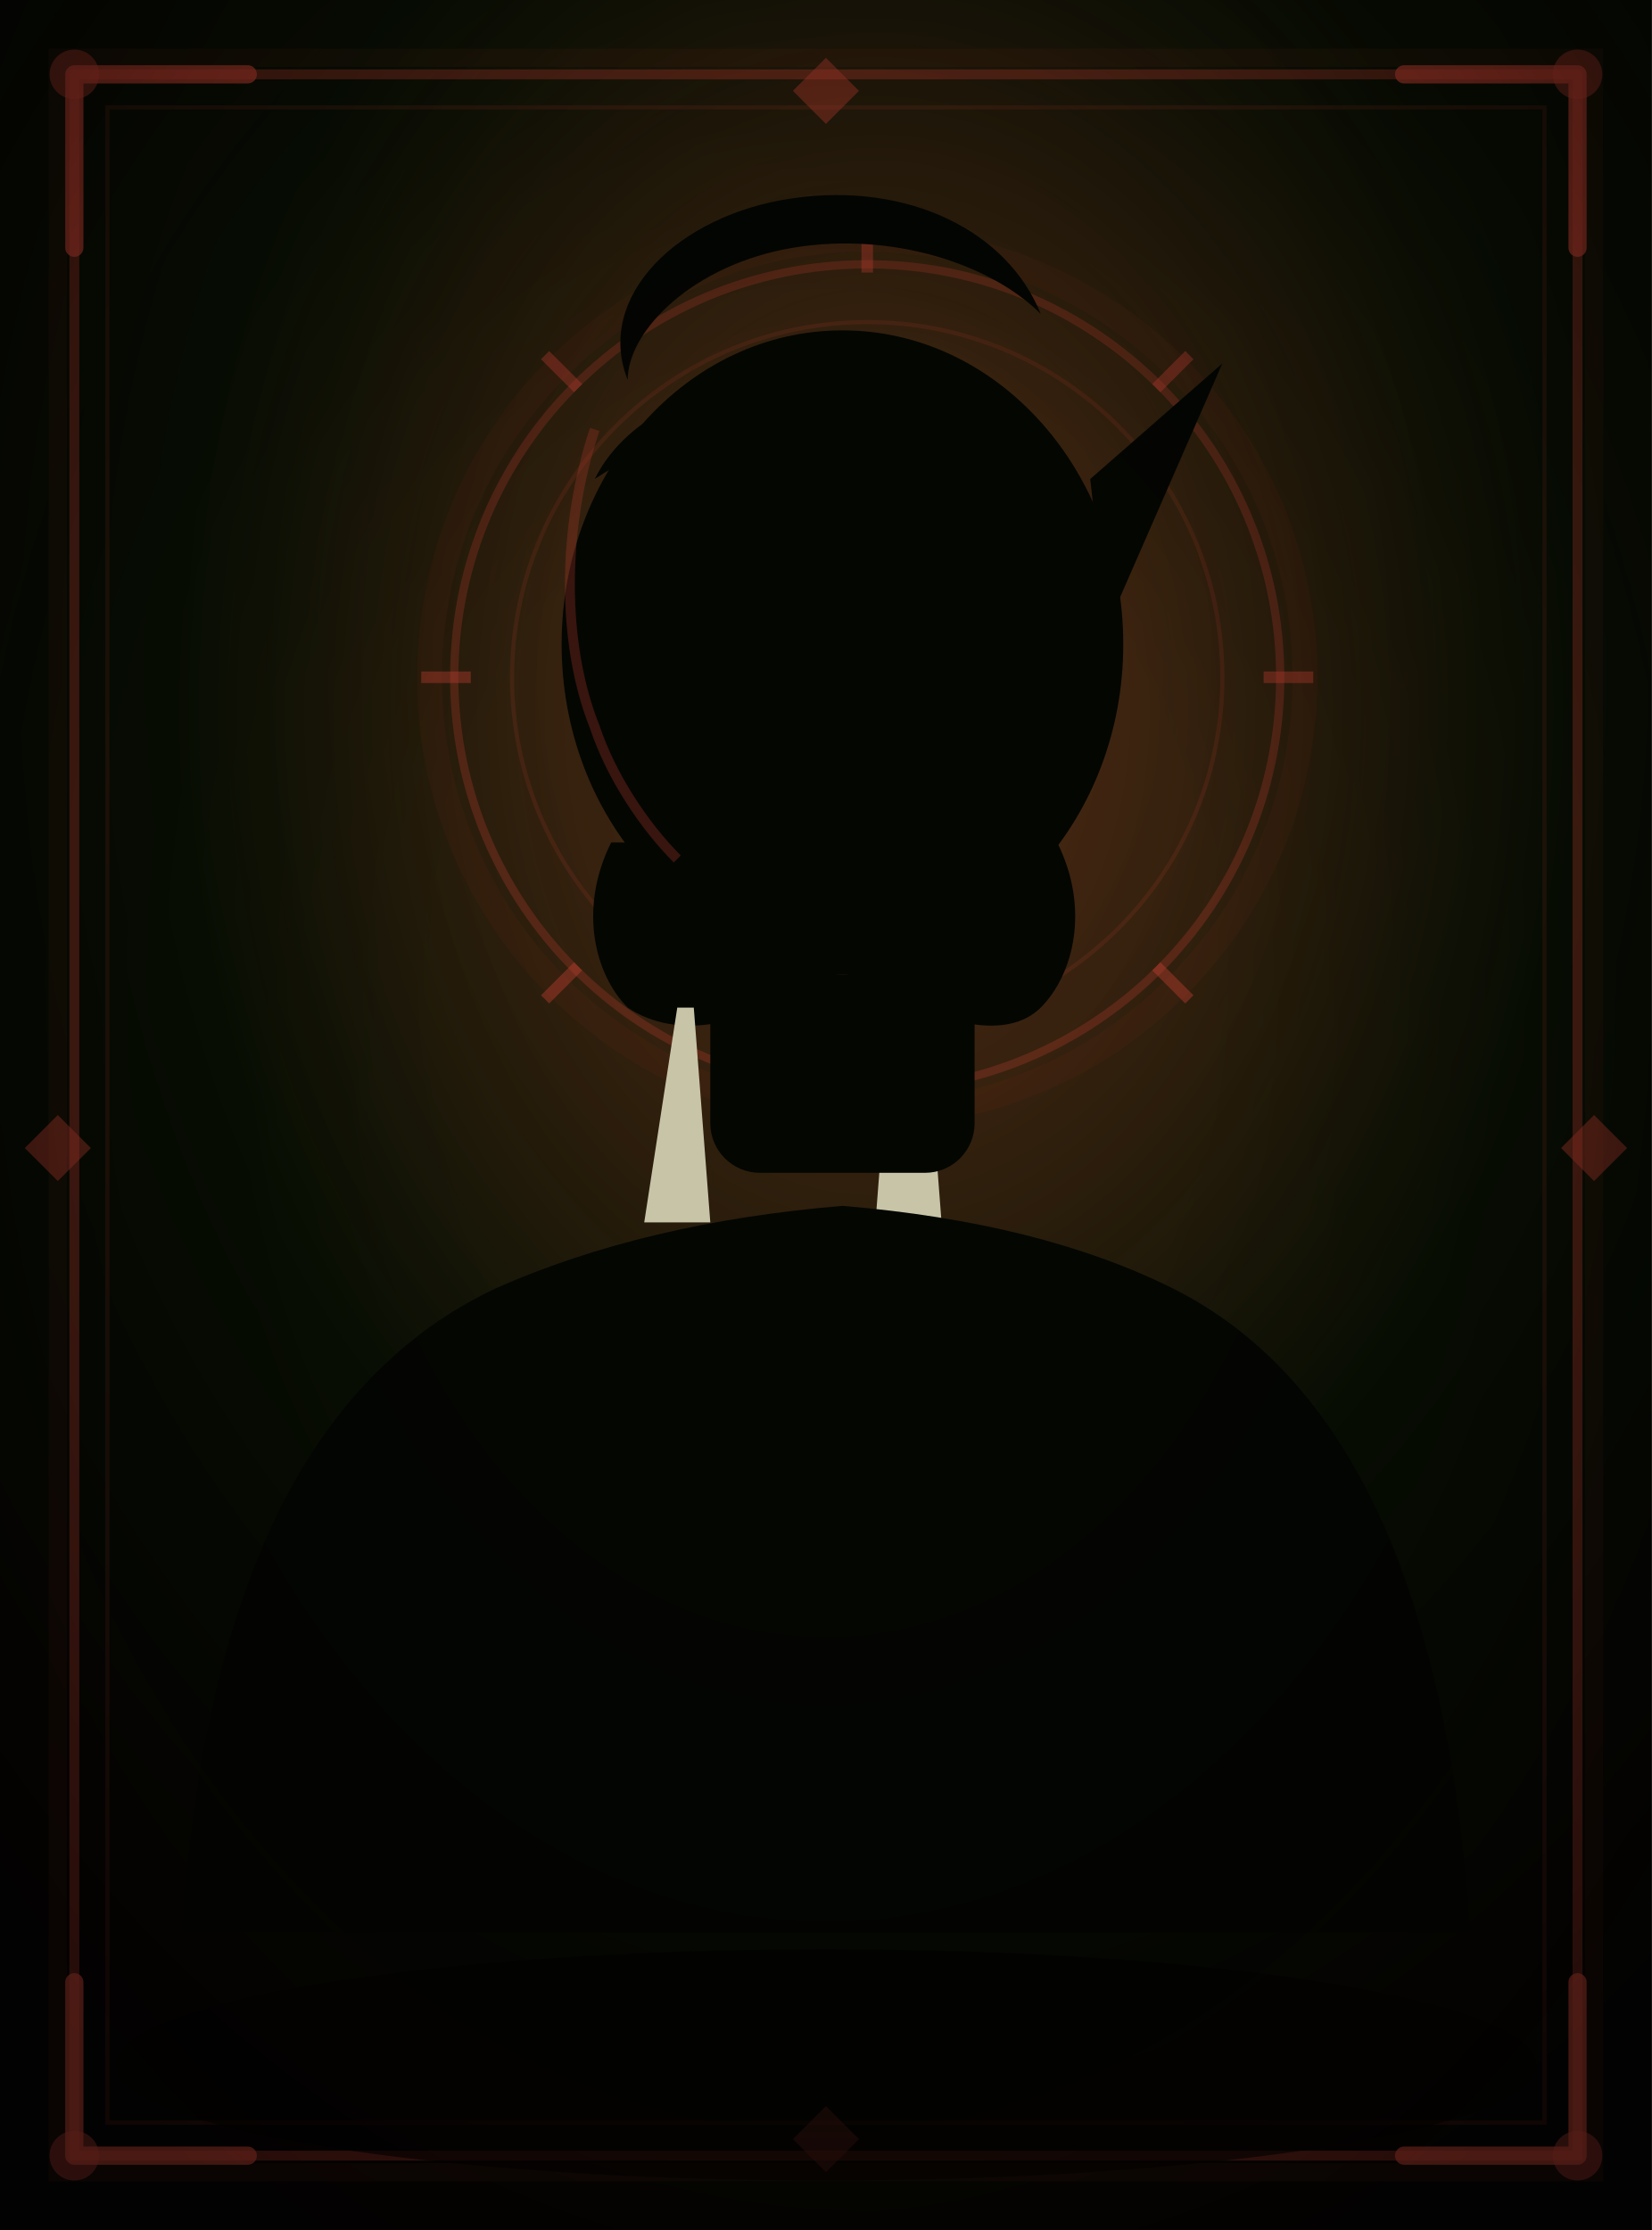
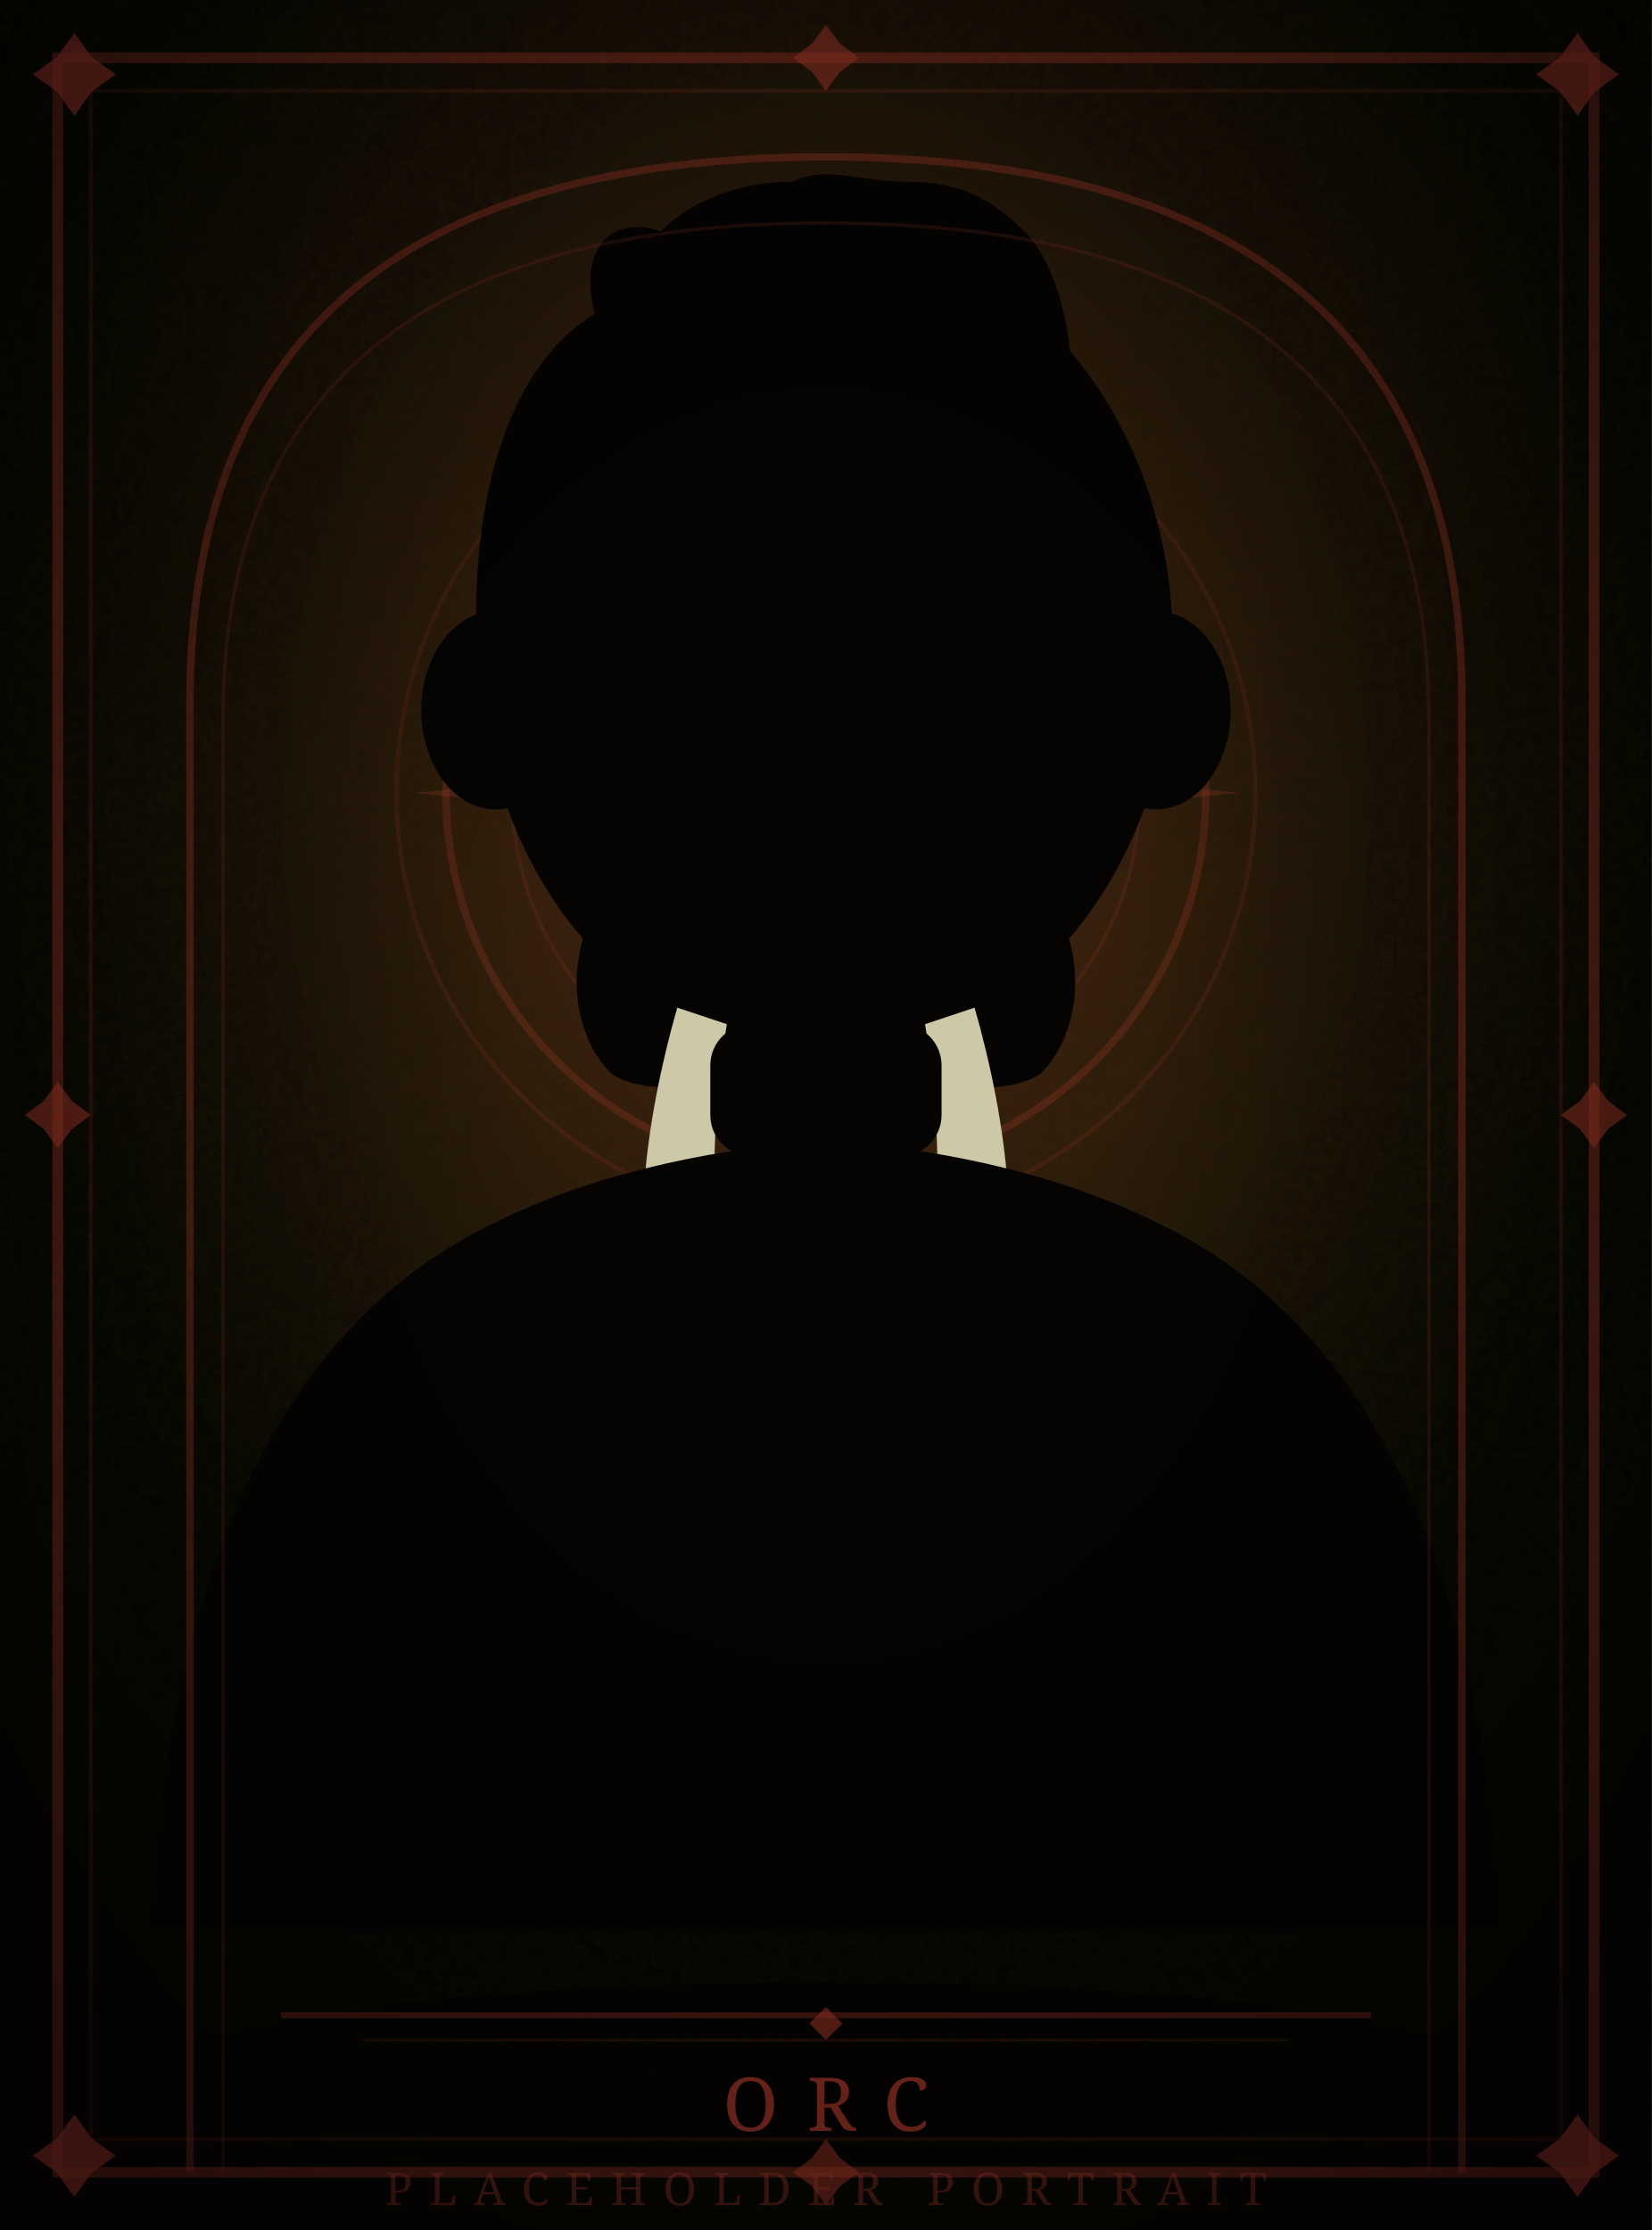
<svg xmlns="http://www.w3.org/2000/svg" viewBox="0 0 200 270">
  <defs>
-     <radialGradient id="bg" cx="53%" cy="30%" r="75%">
-       <stop offset="0%" stop-color="#162006" />
-       <stop offset="50%" stop-color="#0a1204" />
-       <stop offset="100%" stop-color="#040302" />
+     <radialGradient id="bg" cx="50%" cy="36%" r="70%">
+       <stop offset="0%" stop-color="#141e04" />
+       <stop offset="52%" stop-color="#0a1002" />
+       <stop offset="100%" stop-color="#060402" />
    </radialGradient>
-     <radialGradient id="atm" cx="53%" cy="32%" r="42%">
-       <stop offset="0%" stop-color="#c04030" stop-opacity="0.38" />
+     <radialGradient id="atm" cx="50%" cy="34%" r="50%">
+       <stop offset="0%" stop-color="#c04030" stop-opacity="0.44" />
      <stop offset="100%" stop-color="#c04030" stop-opacity="0" />
    </radialGradient>
-     <radialGradient id="vig" cx="50%" cy="44%" r="65%">
-       <stop offset="35%" stop-color="transparent" />
-       <stop offset="100%" stop-color="#020101" stop-opacity="0.55" />
+     <radialGradient id="vign" cx="50%" cy="46%" r="66%">
+       <stop offset="28%" stop-color="transparent" />
+       <stop offset="100%" stop-color="#030201" stop-opacity="0.60" />
    </radialGradient>
+     <filter id="grain">
+       <feTurbulence type="fractalNoise" baseFrequency="0.68" numOctaves="3" stitchTiles="stitch" result="n" />
+       <feColorMatrix type="saturate" values="0" in="n" result="g" />
+       <feBlend in="SourceGraphic" in2="g" mode="multiply" />
+     </filter>
  </defs>
  <rect width="200" height="270" fill="url(#bg)" />
  <rect width="200" height="270" fill="url(#atm)" />
-   <circle cx="105" cy="82" r="53" fill="none" stroke="#c04030" stroke-width="3" stroke-opacity="0.06" />
-   <circle cx="105" cy="82" r="50" fill="none" stroke="#c04030" stroke-width="1" stroke-opacity="0.28" />
-   <circle cx="105" cy="82" r="43" fill="none" stroke="#c04030" stroke-width="0.5" stroke-opacity="0.15" />
-   <line x1="105" y1="33" x2="105" y2="27" stroke="#c04030" stroke-width="1.4" stroke-opacity="0.42" />
-   <line x1="140" y1="47" x2="144" y2="43" stroke="#c04030" stroke-width="1.4" stroke-opacity="0.42" />
-   <line x1="153" y1="82" x2="159" y2="82" stroke="#c04030" stroke-width="1.4" stroke-opacity="0.42" />
-   <line x1="140" y1="117" x2="144" y2="121" stroke="#c04030" stroke-width="1.4" stroke-opacity="0.42" />
-   <line x1="105" y1="131" x2="105" y2="137" stroke="#c04030" stroke-width="1.4" stroke-opacity="0.42" />
-   <line x1="70" y1="117" x2="66" y2="121" stroke="#c04030" stroke-width="1.4" stroke-opacity="0.42" />
-   <line x1="57" y1="82" x2="51" y2="82" stroke="#c04030" stroke-width="1.4" stroke-opacity="0.42" />
-   <line x1="70" y1="47" x2="66" y2="43" stroke="#c04030" stroke-width="1.4" stroke-opacity="0.42" />
-   <path d="M105 76 L109 82 L105 88 L101 82 Z" fill="none" stroke="#c04030" stroke-width="0.8" stroke-opacity="0.26" />
-   <rect x="7" y="7" width="186" height="256" fill="none" stroke="#c04030" stroke-width="2.2" stroke-opacity="0.08" />
-   <rect x="9" y="9" width="182" height="252" fill="none" stroke="#c04030" stroke-width="1.2" stroke-opacity="0.40" />
-   <rect x="13" y="13" width="174" height="244" fill="none" stroke="#c04030" stroke-width="0.5" stroke-opacity="0.16" />
-   <path d="M9 9 L9 30 M9 9 L30 9" stroke="#c04030" stroke-width="2.2" stroke-opacity="0.72" fill="none" stroke-linecap="round" />
-   <circle cx="9" cy="9" r="3" fill="#c04030" fill-opacity="0.45" />
-   <path d="M191 9 L191 30 M191 9 L170 9" stroke="#c04030" stroke-width="2.2" stroke-opacity="0.72" fill="none" stroke-linecap="round" />
-   <circle cx="191" cy="9" r="3" fill="#c04030" fill-opacity="0.45" />
-   <path d="M9 261 L9 240 M9 261 L30 261" stroke="#c04030" stroke-width="2.2" stroke-opacity="0.72" fill="none" stroke-linecap="round" />
-   <circle cx="9" cy="261" r="3" fill="#c04030" fill-opacity="0.45" />
-   <path d="M191 261 L191 240 M191 261 L170 261" stroke="#c04030" stroke-width="2.2" stroke-opacity="0.72" fill="none" stroke-linecap="round" />
-   <circle cx="191" cy="261" r="3" fill="#c04030" fill-opacity="0.45" />
-   <path d="M100 7 L104 11 L100 15 L96 11 Z" fill="#c04030" fill-opacity="0.45" />
-   <path d="M100 255 L104 259 L100 263 L96 259 Z" fill="#c04030" fill-opacity="0.45" />
-   <path d="M7 135 L11 139 L7 143 L3 139 Z" fill="#c04030" fill-opacity="0.45" />
-   <path d="M193 135 L197 139 L193 143 L189 139 Z" fill="#c04030" fill-opacity="0.45" />
-   <path d="M76 46 C72 36 82 26 96 24 C110 22 122 28 126 38 C120 32 108 28 96 30 C84 32 76 40 76 46 Z" fill="#040602" />
-   <ellipse cx="102" cy="78" rx="34" ry="38" fill="#040602" />
-   <path d="M72 58 C76 50 86 46 96 46 C106 46 116 50 120 56 C114 52 104 50 96 50 C88 50 78 54 72 58 Z" fill="#040602" />
-   <path d="M78 80 C74 86 74 94 78 98 C84 102 90 100 90 94 C88 90 86 84 84 80 Z" fill="#040602" />
-   <polygon points="132,58 148,44 134,76" fill="#040602" />
-   <path d="M74 102 C70 110 72 118 76 122 C82 126 90 124 96 120 Q102 116 108 120 C114 124 122 126 126 122 C130 118 132 110 128 102 Z" fill="#040602" />
-   <polygon points="82,122 78,148 86,148 84,122" fill="#c8c4a8" />
-   <polygon points="108,122 106,148 114,148 112,122" fill="#c8c4a8" />
-   <rect x="86" y="118" width="32" height="24" rx="6" fill="#040602" />
-   <path d="M22 234 Q26 172 60 156 Q78 148 102 146 Q126 148 142 156 Q174 172 178 234 Z" fill="#040602" />
-   <path d="M72 52 C68 64 68 78 72 88 C74 94 78 100 82 104" fill="none" stroke="#c04030" stroke-width="1.2" stroke-opacity="0.28" />
-   <ellipse cx="100" cy="250" rx="86" ry="14" fill="#030201" fill-opacity="0.65" />
-   <rect width="200" height="270" fill="url(#vig)" />
+   <rect width="200" height="270" fill="url(#bg)" filter="url(#grain)" opacity="0.20" />
+   <circle cx="100" cy="96" r="52" fill="none" stroke="#c04030" stroke-width="0.5" stroke-opacity="0.14" />
+   <circle cx="100" cy="96" r="46" fill="none" stroke="#c04030" stroke-width="0.9" stroke-opacity="0.22" />
+   <circle cx="100" cy="96" r="38" fill="none" stroke="#c04030" stroke-width="0.4" stroke-opacity="0.14" />
+   <path d="M100 46 L104 86 L100 96 L96 86 Z" fill="#c04030" fill-opacity="0.22" />
+   <path d="M100 146 L104 106 L100 96 L96 106 Z" fill="#c04030" fill-opacity="0.22" />
+   <path d="M50 96 L90 100 L100 96 L90 92 Z" fill="#c04030" fill-opacity="0.22" />
+   <path d="M150 96 L110 100 L100 96 L110 92 Z" fill="#c04030" fill-opacity="0.22" />
+   <path d="M130 66 L108 92 L100 96 L104 88 Z" fill="#c04030" fill-opacity="0.14" />
+   <path d="M130 126 L108 100 L100 96 L104 104 Z" fill="#c04030" fill-opacity="0.14" />
+   <path d="M70 126 L92 100 L100 96 L96 104 Z" fill="#c04030" fill-opacity="0.14" />
+   <path d="M70 66 L92 92 L100 96 L96 88 Z" fill="#c04030" fill-opacity="0.14" />
+   <path d="M58 84 C56 60 62 44 72 38 C70 30 74 26 80 28 C84 24 90 22 96 22 C100 20 104 22 110 22 C116 22 120 24 124 28 C128 32 130 40 130 50 C136 56 142 66 142 84" fill="#050403" />
+   <ellipse cx="60" cy="86" rx="9" ry="12" fill="#050403" />
+   <ellipse cx="140" cy="86" rx="9" ry="12" fill="#050403" />
+   <ellipse cx="100" cy="78" rx="42" ry="50" fill="#050403" />
+   <path d="M70 58 C74 50 84 46 96 46 C106 46 118 50 122 56 C116 52 106 50 96 50 C86 50 76 54 70 58 Z" fill="#050403" />
+   <path d="M72 110 C68 118 70 126 74 130 C80 134 94 130 100 126 C106 130 120 134 126 130 C130 126 132 118 128 110 Z" fill="#050403" />
+   <path d="M82 122 C78 136 76 152 80 162 C82 166 86 164 88 158 C86 148 86 136 88 124 Z" fill="#ccc8a8" />
+   <path d="M118 122 C122 136 124 152 120 162 C118 166 114 164 112 158 C114 148 114 136 112 124 Z" fill="#ccc8a8" />
+   <rect x="86" y="124" width="28" height="16" rx="5" fill="#050403" />
+   <path d="M18 234 Q22 166 60 148 Q76 140 100 138 Q124 140 140 148 Q178 166 182 234 Z" fill="#050403" />
+   <ellipse cx="100" cy="252" rx="84" ry="12" fill="#030201" fill-opacity="0.62" />
+   <rect x="7" y="7" width="186" height="256" fill="none" stroke="#c04030" stroke-width="1.3" stroke-opacity="0.44" />
+   <rect x="11" y="11" width="178" height="248" fill="none" stroke="#c04030" stroke-width="0.5" stroke-opacity="0.18" />
+   <path d="M 23 263 L 23 85 Q 23 19 100 19 Q 177 19 177 85 L 177 263" fill="none" stroke="#c04030" stroke-width="0.9" stroke-opacity="0.38" />
+   <path d="M 27 263 L 27 87 Q 27 27 100 27 Q 173 27 173 87 L 173 263" fill="none" stroke="#c04030" stroke-width="0.4" stroke-opacity="0.18" />
+   <line x1="34" y1="244" x2="166" y2="244" stroke="#c04030" stroke-width="0.7" stroke-opacity="0.40" />
+   <line x1="44" y1="247" x2="156" y2="247" stroke="#c04030" stroke-width="0.3" stroke-opacity="0.22" />
+   <path d="M100 243 L102 245 L100 247 L98 245 Z" fill="#c04030" fill-opacity="0.60" />
+   <path d="M9 4 L11.1 6.9 L14 9 L11.1 11.1 L9 14 L6.9 11.1 L4 9 L6.9 6.9 Z" fill="#c04030" fill-opacity="0.7" />
+   <path d="M191 4 L193.1 6.9 L196 9 L193.1 11.1 L191 14 L188.9 11.1 L186 9 L188.9 6.9 Z" fill="#c04030" fill-opacity="0.7" />
+   <path d="M9 256 L11.1 258.9 L14 261 L11.1 263.1 L9 266 L6.9 263.1 L4 261 L6.9 258.9 Z" fill="#c04030" fill-opacity="0.7" />
+   <path d="M191 256 L193.1 258.9 L196 261 L193.1 263.1 L191 266 L188.9 263.1 L186 261 L188.9 258.9 Z" fill="#c04030" fill-opacity="0.7" />
+   <path d="M100 3 L101.7 5.3 L104 7 L101.7 8.7 L100 11 L98.3 8.7 L96 7 L98.3 5.3 Z" fill="#c04030" fill-opacity="0.55" />
+   <path d="M100 259 L101.7 261.3 L104 263 L101.7 264.7 L100 267 L98.3 264.7 L96 263 L98.3 261.3 Z" fill="#c04030" fill-opacity="0.55" />
+   <path d="M7 131 L8.7 133.3 L11 135 L8.7 136.7 L7 139 L5.3 136.7 L3 135 L5.3 133.3 Z" fill="#c04030" fill-opacity="0.55" />
+   <path d="M193 131 L194.7 133.3 L197 135 L194.7 136.7 L193 139 L191.3 136.7 L189 135 L191.3 133.3 Z" fill="#c04030" fill-opacity="0.55" />
+   <text x="100" y="258" text-anchor="middle" font-family="Georgia,serif" font-size="9" letter-spacing="3.5" fill="#c04030" fill-opacity="0.82">ORC</text>
+   <text x="100" y="267" text-anchor="middle" font-family="Georgia,serif" font-size="5.5" letter-spacing="2.0" fill="#c04030" fill-opacity="0.46">PLACEHOLDER PORTRAIT</text>
+   <rect width="200" height="270" fill="url(#vign)" />
</svg>
